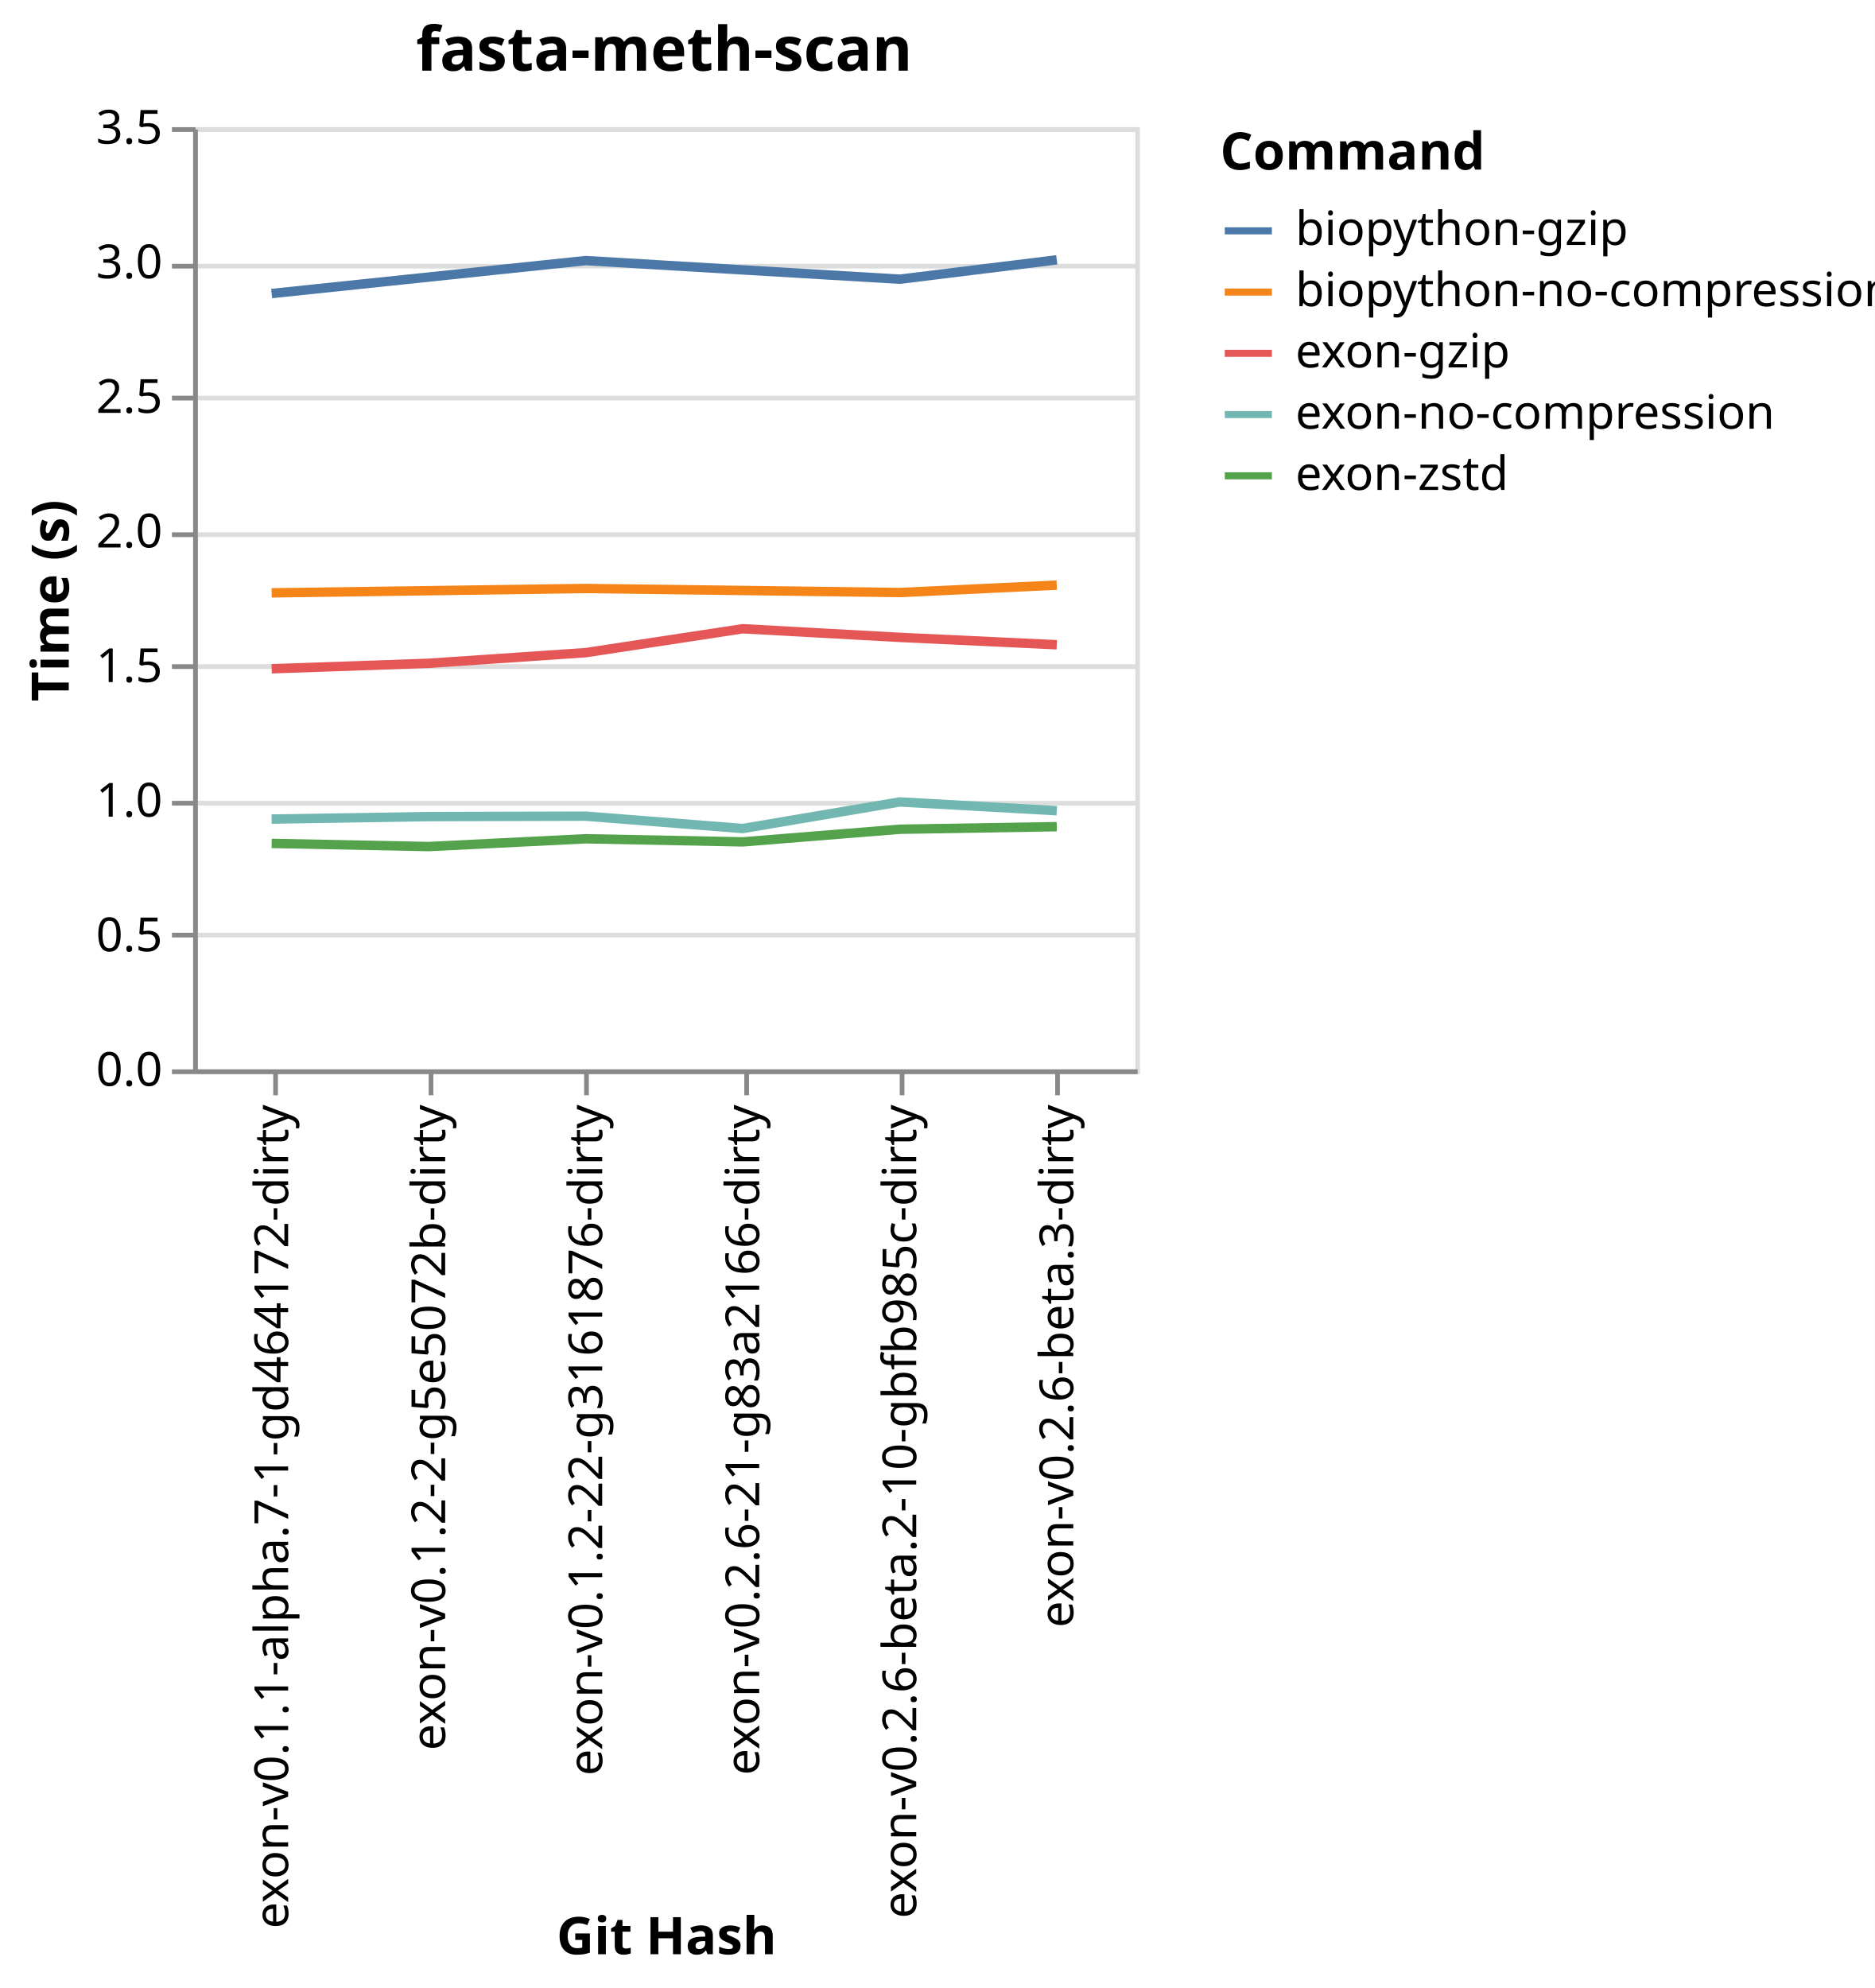
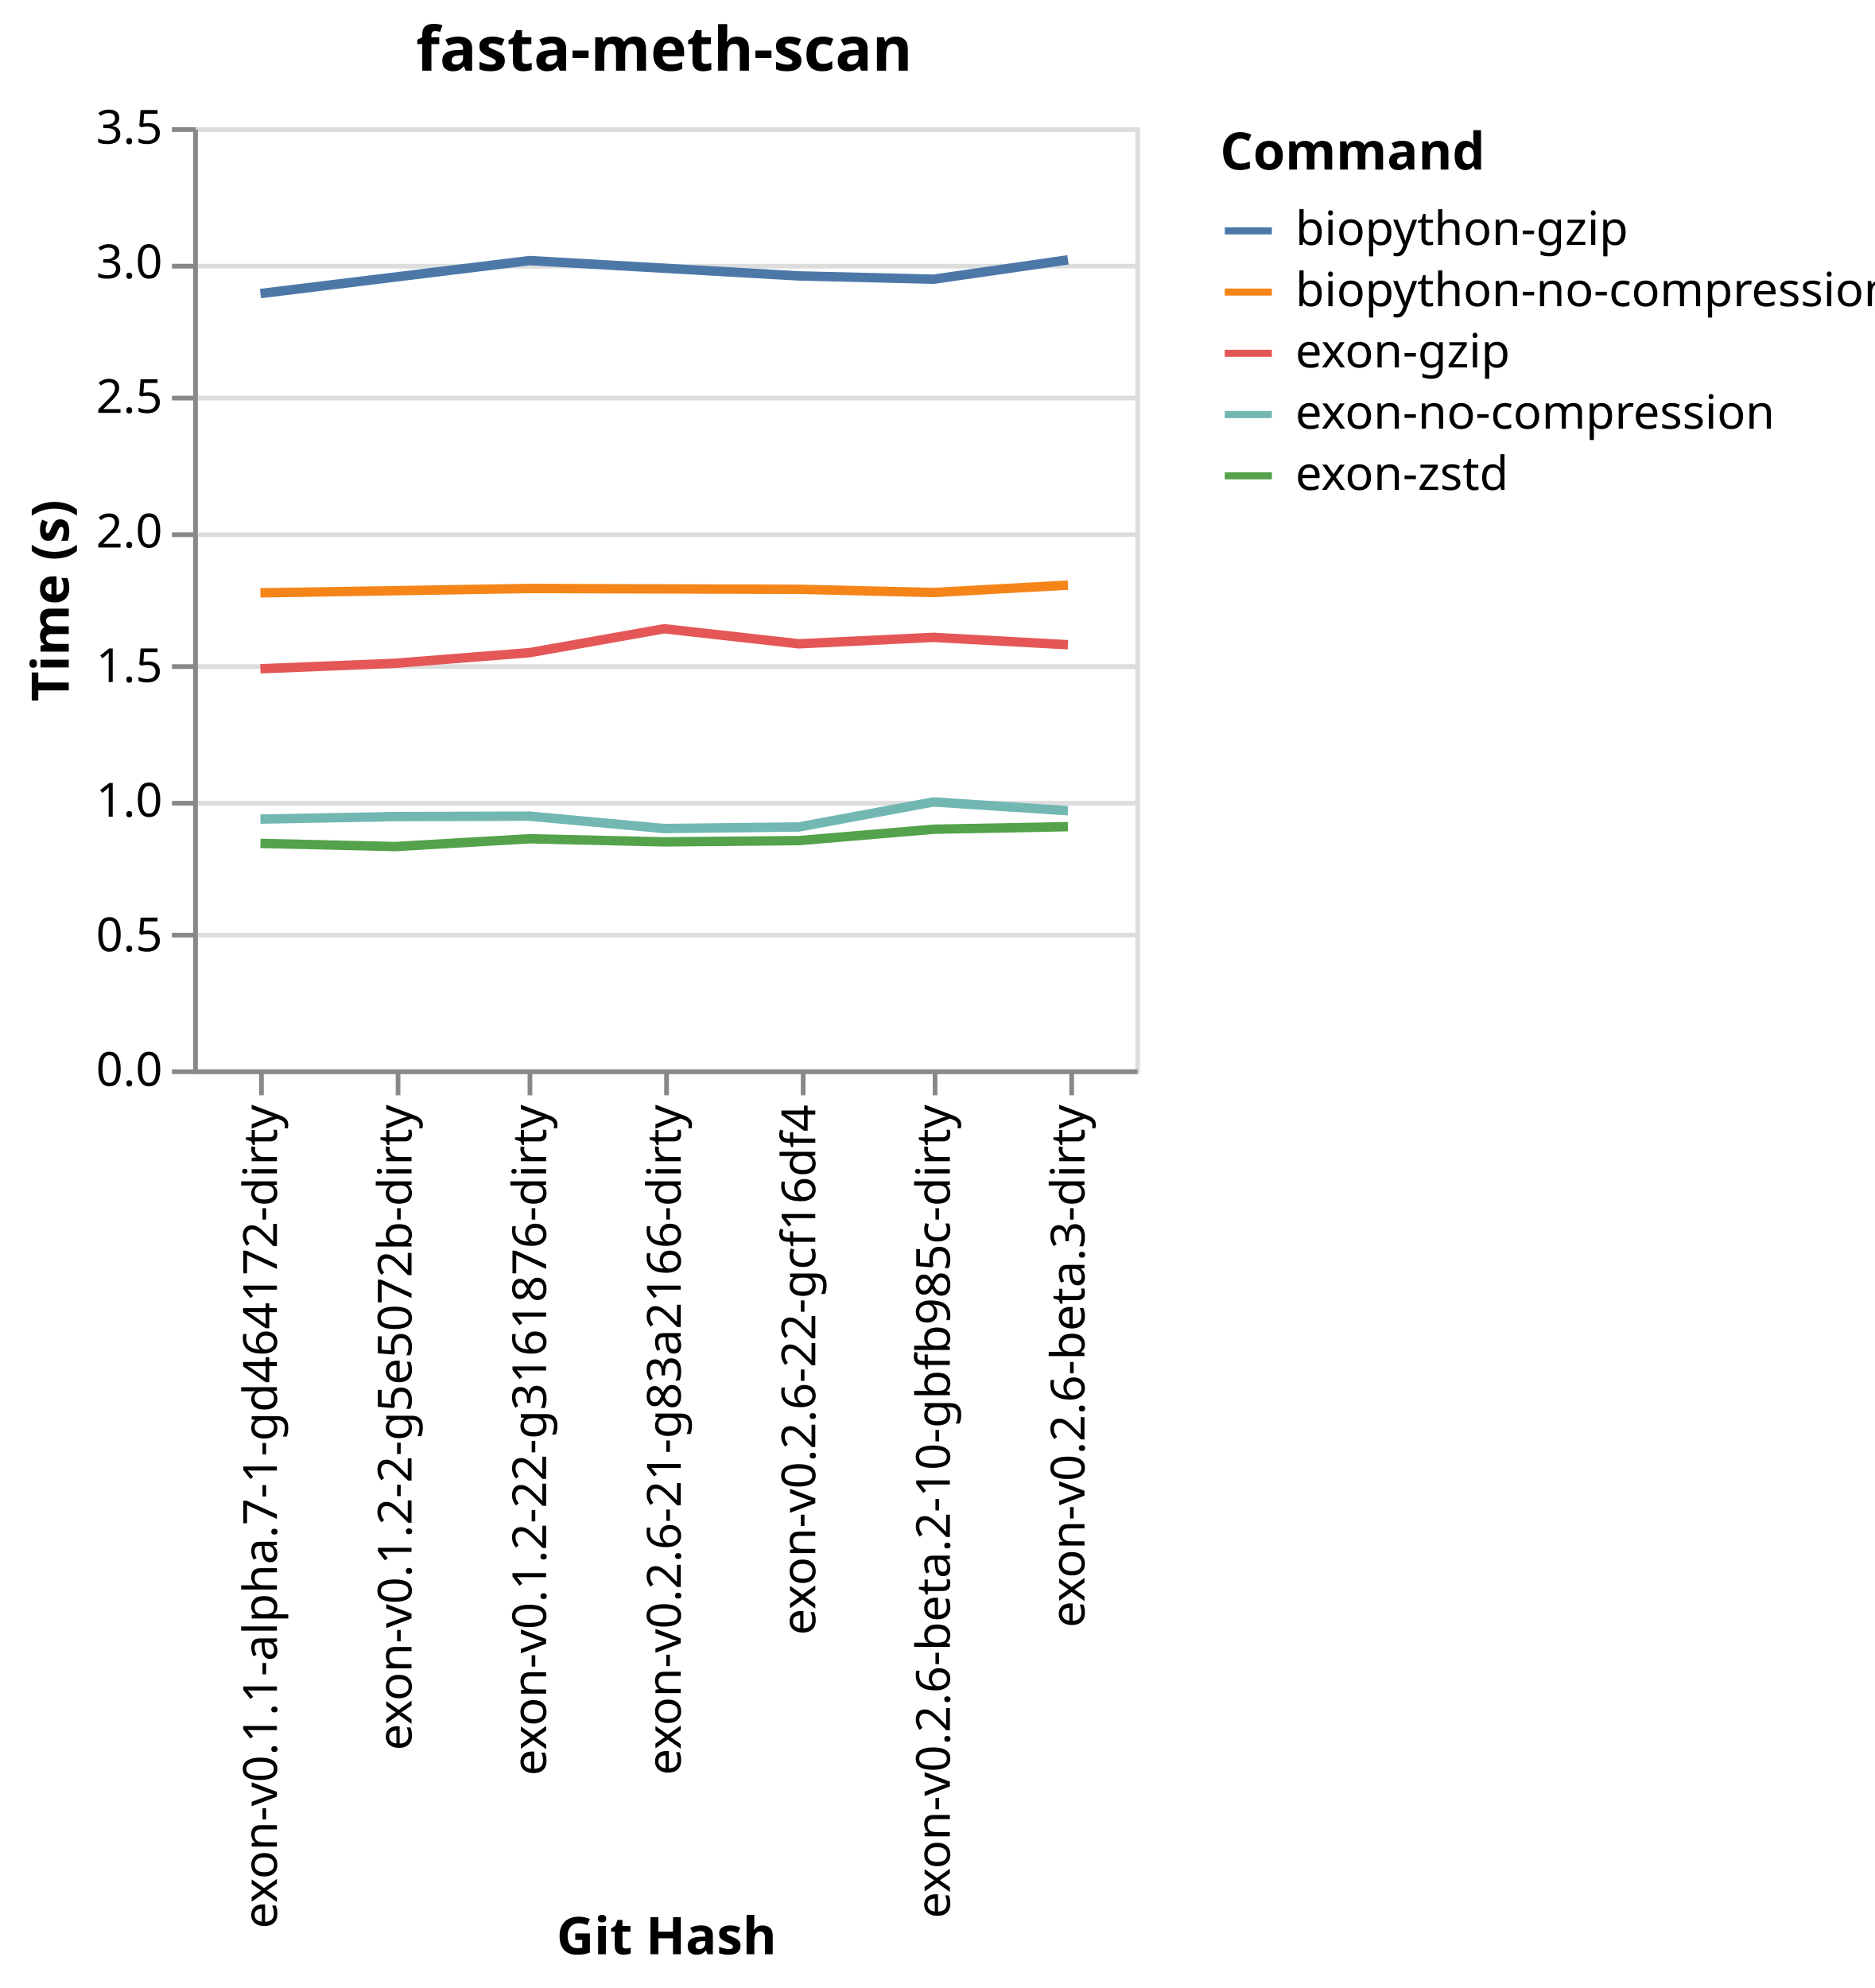
<svg xmlns="http://www.w3.org/2000/svg" version="1.1" class="marks" width="398" height="422" viewBox="0 0 398 422">
  <rect width="398" height="422" fill="white" />
  <g fill="none" stroke-miterlimit="10" transform="translate(41,27)">
    <g class="mark-group role-frame root" role="graphics-object" aria-roledescription="group mark container">
      <g transform="translate(0,0)">
        <path class="background" aria-hidden="true" d="M0.5,0.5h200v200h-200Z" stroke="#ddd" />
        <g>
          <g class="mark-group role-axis" aria-hidden="true">
            <g transform="translate(0.5,0.5)">
              <path class="background" aria-hidden="true" d="M0,0h0v0h0Z" pointer-events="none" />
              <g>
                <g class="mark-rule role-axis-grid" pointer-events="none">
                  <line transform="translate(0,200)" x2="200" y2="0" stroke="#ddd" stroke-width="1" opacity="1" />
                  <line transform="translate(0,171)" x2="200" y2="0" stroke="#ddd" stroke-width="1" opacity="1" />
                  <line transform="translate(0,143)" x2="200" y2="0" stroke="#ddd" stroke-width="1" opacity="1" />
                  <line transform="translate(0,114)" x2="200" y2="0" stroke="#ddd" stroke-width="1" opacity="1" />
                  <line transform="translate(0,86)" x2="200" y2="0" stroke="#ddd" stroke-width="1" opacity="1" />
                  <line transform="translate(0,57)" x2="200" y2="0" stroke="#ddd" stroke-width="1" opacity="1" />
                  <line transform="translate(0,29)" x2="200" y2="0" stroke="#ddd" stroke-width="1" opacity="1" />
                  <line transform="translate(0,0)" x2="200" y2="0" stroke="#ddd" stroke-width="1" opacity="1" />
                </g>
              </g>
              <path class="foreground" aria-hidden="true" d="" pointer-events="none" display="none" />
            </g>
          </g>
-           <g class="mark-group role-axis" role="graphics-symbol" aria-roledescription="axis" aria-label="X-axis titled 'Git Hash' for a discrete scale with 6 values: exon-v0.1.1-alpha.7-1-gd464172-dirty, exon-v0.1.2-2-g5e5072b-dirty, exon-v0.1.2-22-g3161876-dirty, exon-v0.2.6-21-g83a2166-dirty, exon-v0.2.6-beta.2-10-gbfb985c-dirty, exon-v0.2.6-beta.3-dirty">
+           <g class="mark-group role-axis" role="graphics-symbol" aria-roledescription="axis" aria-label="X-axis titled 'Git Hash' for a discrete scale with 7 values: exon-v0.1.1-alpha.7-1-gd464172-dirty, exon-v0.1.2-2-g5e5072b-dirty, exon-v0.1.2-22-g3161876-dirty, exon-v0.2.6-21-g83a2166-dirty, exon-v0.2.6-22-gcf16df4, exon-v0.2.6-beta.2-10-gbfb985c-dirty, exon-v0.2.6-beta.3-dirty">
            <g transform="translate(0.5,200.5)">
              <path class="background" aria-hidden="true" d="M0,0h0v0h0Z" pointer-events="none" />
              <g>
                <g class="mark-rule role-axis-tick" pointer-events="none">
-                   <line transform="translate(17,0)" x2="0" y2="5" stroke="#888" stroke-width="1" opacity="1" />
-                   <line transform="translate(50,0)" x2="0" y2="5" stroke="#888" stroke-width="1" opacity="1" />
-                   <line transform="translate(83,0)" x2="0" y2="5" stroke="#888" stroke-width="1" opacity="1" />
-                   <line transform="translate(117,0)" x2="0" y2="5" stroke="#888" stroke-width="1" opacity="1" />
-                   <line transform="translate(150,0)" x2="0" y2="5" stroke="#888" stroke-width="1" opacity="1" />
-                   <line transform="translate(183,0)" x2="0" y2="5" stroke="#888" stroke-width="1" opacity="1" />
+                   <line transform="translate(14,0)" x2="0" y2="5" stroke="#888" stroke-width="1" opacity="1" />
+                   <line transform="translate(43,0)" x2="0" y2="5" stroke="#888" stroke-width="1" opacity="1" />
+                   <line transform="translate(71,0)" x2="0" y2="5" stroke="#888" stroke-width="1" opacity="1" />
+                   <line transform="translate(100,0)" x2="0" y2="5" stroke="#888" stroke-width="1" opacity="1" />
+                   <line transform="translate(129,0)" x2="0" y2="5" stroke="#888" stroke-width="1" opacity="1" />
+                   <line transform="translate(157,0)" x2="0" y2="5" stroke="#888" stroke-width="1" opacity="1" />
+                   <line transform="translate(186,0)" x2="0" y2="5" stroke="#888" stroke-width="1" opacity="1" />
                </g>
                <g class="mark-text role-axis-label" pointer-events="none">
-                   <text text-anchor="end" transform="translate(16.66667,7) rotate(270) translate(0,3)" font-family="sans-serif" font-size="10px" fill="#000" opacity="1">exon-v0.1.1-alpha.7-1-gd464172-dirty</text>
-                   <text text-anchor="end" transform="translate(50,7) rotate(270) translate(0,3)" font-family="sans-serif" font-size="10px" fill="#000" opacity="1">exon-v0.1.2-2-g5e5072b-dirty</text>
-                   <text text-anchor="end" transform="translate(83.33333,7) rotate(270) translate(0,3)" font-family="sans-serif" font-size="10px" fill="#000" opacity="1">exon-v0.1.2-22-g3161876-dirty</text>
-                   <text text-anchor="end" transform="translate(116.6667,7) rotate(270) translate(0,3)" font-family="sans-serif" font-size="10px" fill="#000" opacity="1">exon-v0.2.6-21-g83a2166-dirty</text>
-                   <text text-anchor="end" transform="translate(150,7) rotate(270) translate(0,3)" font-family="sans-serif" font-size="10px" fill="#000" opacity="1">exon-v0.2.6-beta.2-10-gbfb985c-dirty</text>
-                   <text text-anchor="end" transform="translate(183.3333,7) rotate(270) translate(0,3)" font-family="sans-serif" font-size="10px" fill="#000" opacity="1">exon-v0.2.6-beta.3-dirty</text>
+                   <text text-anchor="end" transform="translate(14.28571,7) rotate(270) translate(0,3)" font-family="sans-serif" font-size="10px" fill="#000" opacity="1">exon-v0.1.1-alpha.7-1-gd464172-dirty</text>
+                   <text text-anchor="end" transform="translate(42.85714,7) rotate(270) translate(0,3)" font-family="sans-serif" font-size="10px" fill="#000" opacity="1">exon-v0.1.2-2-g5e5072b-dirty</text>
+                   <text text-anchor="end" transform="translate(71.42857,7) rotate(270) translate(0,3)" font-family="sans-serif" font-size="10px" fill="#000" opacity="1">exon-v0.1.2-22-g3161876-dirty</text>
+                   <text text-anchor="end" transform="translate(100,7) rotate(270) translate(0,3)" font-family="sans-serif" font-size="10px" fill="#000" opacity="1">exon-v0.2.6-21-g83a2166-dirty</text>
+                   <text text-anchor="end" transform="translate(128.5714,7) rotate(270) translate(0,3)" font-family="sans-serif" font-size="10px" fill="#000" opacity="1">exon-v0.2.6-22-gcf16df4</text>
+                   <text text-anchor="end" transform="translate(157.1429,7) rotate(270) translate(0,3)" font-family="sans-serif" font-size="10px" fill="#000" opacity="1">exon-v0.2.6-beta.2-10-gbfb985c-dirty</text>
+                   <text text-anchor="end" transform="translate(185.7143,7) rotate(270) translate(0,3)" font-family="sans-serif" font-size="10px" fill="#000" opacity="1">exon-v0.2.6-beta.3-dirty</text>
                </g>
                <g class="mark-rule role-axis-domain" pointer-events="none">
                  <line transform="translate(0,0)" x2="200" y2="0" stroke="#888" stroke-width="1" opacity="1" />
                </g>
                <g class="mark-text role-axis-title" pointer-events="none">
                  <text text-anchor="middle" transform="translate(100,187.3291)" font-family="sans-serif" font-size="11px" font-weight="bold" fill="#000" opacity="1">Git Hash</text>
                </g>
              </g>
              <path class="foreground" aria-hidden="true" d="" pointer-events="none" display="none" />
            </g>
          </g>
          <g class="mark-group role-axis" role="graphics-symbol" aria-roledescription="axis" aria-label="Y-axis titled 'Time (s)' for a linear scale with values from 0.0 to 3.5">
            <g transform="translate(0.5,0.5)">
              <path class="background" aria-hidden="true" d="M0,0h0v0h0Z" pointer-events="none" />
              <g>
                <g class="mark-rule role-axis-tick" pointer-events="none">
                  <line transform="translate(0,200)" x2="-5" y2="0" stroke="#888" stroke-width="1" opacity="1" />
                  <line transform="translate(0,171)" x2="-5" y2="0" stroke="#888" stroke-width="1" opacity="1" />
                  <line transform="translate(0,143)" x2="-5" y2="0" stroke="#888" stroke-width="1" opacity="1" />
                  <line transform="translate(0,114)" x2="-5" y2="0" stroke="#888" stroke-width="1" opacity="1" />
                  <line transform="translate(0,86)" x2="-5" y2="0" stroke="#888" stroke-width="1" opacity="1" />
                  <line transform="translate(0,57)" x2="-5" y2="0" stroke="#888" stroke-width="1" opacity="1" />
                  <line transform="translate(0,29)" x2="-5" y2="0" stroke="#888" stroke-width="1" opacity="1" />
                  <line transform="translate(0,0)" x2="-5" y2="0" stroke="#888" stroke-width="1" opacity="1" />
                </g>
                <g class="mark-text role-axis-label" pointer-events="none">
                  <text text-anchor="end" transform="translate(-7,203)" font-family="sans-serif" font-size="10px" fill="#000" opacity="1">0.0</text>
                  <text text-anchor="end" transform="translate(-7,174.4286)" font-family="sans-serif" font-size="10px" fill="#000" opacity="1">0.5</text>
                  <text text-anchor="end" transform="translate(-7,145.8571)" font-family="sans-serif" font-size="10px" fill="#000" opacity="1">1.0</text>
                  <text text-anchor="end" transform="translate(-7,117.2857)" font-family="sans-serif" font-size="10px" fill="#000" opacity="1">1.5</text>
                  <text text-anchor="end" transform="translate(-7,88.71429)" font-family="sans-serif" font-size="10px" fill="#000" opacity="1">2.0</text>
                  <text text-anchor="end" transform="translate(-7,60.14286)" font-family="sans-serif" font-size="10px" fill="#000" opacity="1">2.5</text>
                  <text text-anchor="end" transform="translate(-7,31.57143)" font-family="sans-serif" font-size="10px" fill="#000" opacity="1">3.0</text>
                  <text text-anchor="end" transform="translate(-7,3)" font-family="sans-serif" font-size="10px" fill="#000" opacity="1">3.5</text>
                </g>
                <g class="mark-rule role-axis-domain" pointer-events="none">
                  <line transform="translate(0,200)" x2="0" y2="-200" stroke="#888" stroke-width="1" opacity="1" />
                </g>
                <g class="mark-text role-axis-title" pointer-events="none">
                  <text text-anchor="middle" transform="translate(-24.90137,100) rotate(-90) translate(0,-2)" font-family="sans-serif" font-size="11px" font-weight="bold" fill="#000" opacity="1">Time (s)</text>
                </g>
              </g>
              <path class="foreground" aria-hidden="true" d="" pointer-events="none" display="none" />
            </g>
          </g>
          <g class="mark-group role-scope pathgroup" role="graphics-object" aria-roledescription="group mark container">
            <g transform="translate(0,0)">
              <path class="background" aria-hidden="true" d="M0,0h200v200h-200Z" />
              <g>
                <g class="mark-line role-mark marks" role="graphics-object" aria-roledescription="line mark container">
-                   <path aria-label="Git Hash: exon-v0.1.1-alpha.7-1-gd464172-dirty; Time (s): 1.4881599948; Command: exon-gzip" role="graphics-symbol" aria-roledescription="line mark" d="M16.667,114.962L50,113.801L83.333,111.542L116.667,106.467L150,108.297L183.333,109.863" stroke="#e45756" stroke-width="2" />
-                 </g>
-               </g>
-               <path class="foreground" aria-hidden="true" d="" display="none" />
-             </g>
-             <g transform="translate(0,0)">
-               <path class="background" aria-hidden="true" d="M0,0h200v200h-200Z" />
-               <g>
-                 <g class="mark-line role-mark marks" role="graphics-object" aria-roledescription="line mark container">
-                   <path aria-label="Git Hash: exon-v0.1.1-alpha.7-1-gd464172-dirty; Time (s): 0.839464345; Command: exon-zstd" role="graphics-symbol" aria-roledescription="line mark" d="M16.667,152.031L50,152.702L83.333,151.048L116.667,151.708L150,149.027L183.333,148.477" stroke="#54a24b" stroke-width="2" />
-                 </g>
-               </g>
-               <path class="foreground" aria-hidden="true" d="" display="none" />
-             </g>
-             <g transform="translate(0,0)">
-               <path class="background" aria-hidden="true" d="M0,0h200v200h-200Z" />
-               <g>
-                 <g class="mark-line role-mark marks" role="graphics-object" aria-roledescription="line mark container">
-                   <path aria-label="Git Hash: exon-v0.1.1-alpha.7-1-gd464172-dirty; Time (s): 0.9297865116; Command: exon-no-compression" role="graphics-symbol" aria-roledescription="line mark" d="M16.667,146.869L50,146.338L83.333,146.248L116.667,148.875L150,143.231L183.333,145.092" stroke="#72b7b2" stroke-width="2" />
-                 </g>
-               </g>
-               <path class="foreground" aria-hidden="true" d="" display="none" />
-             </g>
-             <g transform="translate(0,0)">
-               <path class="background" aria-hidden="true" d="M0,0h200v200h-200Z" />
-               <g>
-                 <g class="mark-line role-mark marks" role="graphics-object" aria-roledescription="line mark container">
-                   <path aria-label="Git Hash: exon-v0.1.1-alpha.7-1-gd464172-dirty; Time (s): 2.8820973032; Command: biopython-gzip" role="graphics-symbol" aria-roledescription="line mark" d="M16.667,35.309L83.333,28.314L150,32.268L183.333,28.158" stroke="#4c78a8" stroke-width="2" />
-                 </g>
-               </g>
-               <path class="foreground" aria-hidden="true" d="" display="none" />
-             </g>
-             <g transform="translate(0,0)">
-               <path class="background" aria-hidden="true" d="M0,0h200v200h-200Z" />
-               <g>
-                 <g class="mark-line role-mark marks" role="graphics-object" aria-roledescription="line mark container">
-                   <path aria-label="Git Hash: exon-v0.1.1-alpha.7-1-gd464172-dirty; Time (s): 1.7701729284; Command: biopython-no-compression" role="graphics-symbol" aria-roledescription="line mark" d="M16.667,98.847L83.333,97.919L150,98.778L183.333,97.204" stroke="#f58518" stroke-width="2" />
+                   <path aria-label="Git Hash: exon-v0.1.1-alpha.7-1-gd464172-dirty; Time (s): 1.4881599948; Command: exon-gzip" role="graphics-symbol" aria-roledescription="line mark" d="M14.286,114.962L42.857,113.801L71.429,111.542L100,106.467L128.571,109.664L157.143,108.297L185.714,109.863" stroke="#e45756" stroke-width="2" />
+                 </g>
+               </g>
+               <path class="foreground" aria-hidden="true" d="" display="none" />
+             </g>
+             <g transform="translate(0,0)">
+               <path class="background" aria-hidden="true" d="M0,0h200v200h-200Z" />
+               <g>
+                 <g class="mark-line role-mark marks" role="graphics-object" aria-roledescription="line mark container">
+                   <path aria-label="Git Hash: exon-v0.1.1-alpha.7-1-gd464172-dirty; Time (s): 0.839464345; Command: exon-zstd" role="graphics-symbol" aria-roledescription="line mark" d="M14.286,152.031L42.857,152.702L71.429,151.048L100,151.708L128.571,151.441L157.143,149.027L185.714,148.477" stroke="#54a24b" stroke-width="2" />
+                 </g>
+               </g>
+               <path class="foreground" aria-hidden="true" d="" display="none" />
+             </g>
+             <g transform="translate(0,0)">
+               <path class="background" aria-hidden="true" d="M0,0h200v200h-200Z" />
+               <g>
+                 <g class="mark-line role-mark marks" role="graphics-object" aria-roledescription="line mark container">
+                   <path aria-label="Git Hash: exon-v0.1.1-alpha.7-1-gd464172-dirty; Time (s): 0.9297865116; Command: exon-no-compression" role="graphics-symbol" aria-roledescription="line mark" d="M14.286,146.869L42.857,146.338L71.429,146.248L100,148.875L128.571,148.542L157.143,143.231L185.714,145.092" stroke="#72b7b2" stroke-width="2" />
+                 </g>
+               </g>
+               <path class="foreground" aria-hidden="true" d="" display="none" />
+             </g>
+             <g transform="translate(0,0)">
+               <path class="background" aria-hidden="true" d="M0,0h200v200h-200Z" />
+               <g>
+                 <g class="mark-line role-mark marks" role="graphics-object" aria-roledescription="line mark container">
+                   <path aria-label="Git Hash: exon-v0.1.1-alpha.7-1-gd464172-dirty; Time (s): 2.8820973032; Command: biopython-gzip" role="graphics-symbol" aria-roledescription="line mark" d="M14.286,35.309L71.429,28.314L128.571,31.569L157.143,32.268L185.714,28.158" stroke="#4c78a8" stroke-width="2" />
+                 </g>
+               </g>
+               <path class="foreground" aria-hidden="true" d="" display="none" />
+             </g>
+             <g transform="translate(0,0)">
+               <path class="background" aria-hidden="true" d="M0,0h200v200h-200Z" />
+               <g>
+                 <g class="mark-line role-mark marks" role="graphics-object" aria-roledescription="line mark container">
+                   <path aria-label="Git Hash: exon-v0.1.1-alpha.7-1-gd464172-dirty; Time (s): 1.7701729284; Command: biopython-no-compression" role="graphics-symbol" aria-roledescription="line mark" d="M14.286,98.847L71.429,97.919L128.571,98.095L157.143,98.778L185.714,97.204" stroke="#f58518" stroke-width="2" />
                </g>
              </g>
              <path class="foreground" aria-hidden="true" d="" display="none" />
            </g>
          </g>
          <g class="mark-group role-legend" role="graphics-symbol" aria-roledescription="legend" aria-label="Symbol legend titled 'Command' for stroke color with 5 values: biopython-gzip, biopython-no-compression, exon-gzip, exon-no-compression, exon-zstd">
            <g transform="translate(218,0)">
              <path class="background" aria-hidden="true" d="M0,0h134v79h-134Z" pointer-events="none" />
              <g>
                <g class="mark-group role-legend-entry">
                  <g transform="translate(0,16)">
                    <path class="background" aria-hidden="true" d="M0,0h0v0h0Z" pointer-events="none" />
                    <g>
                      <g class="mark-group role-scope" role="graphics-object" aria-roledescription="group mark container">
                        <g transform="translate(0,0)">
                          <path class="background" aria-hidden="true" d="M0,0h133.842v11h-133.842Z" pointer-events="none" opacity="1" />
                          <g>
                            <g class="mark-symbol role-legend-symbol" pointer-events="none">
                              <path transform="translate(6,6)" d="M-5,0L5,0" stroke="#4c78a8" stroke-width="1.5" opacity="1" />
                            </g>
                            <g class="mark-text role-legend-label" pointer-events="none">
                              <text text-anchor="start" transform="translate(16,9)" font-family="sans-serif" font-size="10px" fill="#000" opacity="1">biopython-gzip</text>
                            </g>
                          </g>
                          <path class="foreground" aria-hidden="true" d="" pointer-events="none" display="none" />
                        </g>
                        <g transform="translate(0,13)">
                          <path class="background" aria-hidden="true" d="M0,0h133.842v11h-133.842Z" pointer-events="none" opacity="1" />
                          <g>
                            <g class="mark-symbol role-legend-symbol" pointer-events="none">
                              <path transform="translate(6,6)" d="M-5,0L5,0" stroke="#f58518" stroke-width="1.5" opacity="1" />
                            </g>
                            <g class="mark-text role-legend-label" pointer-events="none">
                              <text text-anchor="start" transform="translate(16,9)" font-family="sans-serif" font-size="10px" fill="#000" opacity="1">biopython-no-compression</text>
                            </g>
                          </g>
                          <path class="foreground" aria-hidden="true" d="" pointer-events="none" display="none" />
                        </g>
                        <g transform="translate(0,26)">
                          <path class="background" aria-hidden="true" d="M0,0h133.842v11h-133.842Z" pointer-events="none" opacity="1" />
                          <g>
                            <g class="mark-symbol role-legend-symbol" pointer-events="none">
                              <path transform="translate(6,6)" d="M-5,0L5,0" stroke="#e45756" stroke-width="1.5" opacity="1" />
                            </g>
                            <g class="mark-text role-legend-label" pointer-events="none">
                              <text text-anchor="start" transform="translate(16,9)" font-family="sans-serif" font-size="10px" fill="#000" opacity="1">exon-gzip</text>
                            </g>
                          </g>
                          <path class="foreground" aria-hidden="true" d="" pointer-events="none" display="none" />
                        </g>
                        <g transform="translate(0,39)">
                          <path class="background" aria-hidden="true" d="M0,0h133.842v11h-133.842Z" pointer-events="none" opacity="1" />
                          <g>
                            <g class="mark-symbol role-legend-symbol" pointer-events="none">
                              <path transform="translate(6,6)" d="M-5,0L5,0" stroke="#72b7b2" stroke-width="1.5" opacity="1" />
                            </g>
                            <g class="mark-text role-legend-label" pointer-events="none">
                              <text text-anchor="start" transform="translate(16,9)" font-family="sans-serif" font-size="10px" fill="#000" opacity="1">exon-no-compression</text>
                            </g>
                          </g>
                          <path class="foreground" aria-hidden="true" d="" pointer-events="none" display="none" />
                        </g>
                        <g transform="translate(0,52)">
                          <path class="background" aria-hidden="true" d="M0,0h133.842v11h-133.842Z" pointer-events="none" opacity="1" />
                          <g>
                            <g class="mark-symbol role-legend-symbol" pointer-events="none">
                              <path transform="translate(6,6)" d="M-5,0L5,0" stroke="#54a24b" stroke-width="1.5" opacity="1" />
                            </g>
                            <g class="mark-text role-legend-label" pointer-events="none">
                              <text text-anchor="start" transform="translate(16,9)" font-family="sans-serif" font-size="10px" fill="#000" opacity="1">exon-zstd</text>
                            </g>
                          </g>
                          <path class="foreground" aria-hidden="true" d="" pointer-events="none" display="none" />
                        </g>
                      </g>
                    </g>
                    <path class="foreground" aria-hidden="true" d="" pointer-events="none" display="none" />
                  </g>
                </g>
                <g class="mark-text role-legend-title" pointer-events="none">
                  <text text-anchor="start" transform="translate(0,9)" font-family="sans-serif" font-size="11px" font-weight="bold" fill="#000" opacity="1">Command</text>
                </g>
              </g>
              <path class="foreground" aria-hidden="true" d="" pointer-events="none" display="none" />
            </g>
          </g>
          <g class="mark-group role-title">
            <g transform="translate(100,-22)">
              <path class="background" aria-hidden="true" d="M0,0h0v0h0Z" pointer-events="none" />
              <g>
                <g class="mark-text role-title-text" role="graphics-symbol" aria-roledescription="title" aria-label="Title text 'fasta-meth-scan'" pointer-events="none">
                  <text text-anchor="middle" transform="translate(0,10)" font-family="sans-serif" font-size="13px" font-weight="bold" fill="#000" opacity="1">fasta-meth-scan</text>
                </g>
              </g>
              <path class="foreground" aria-hidden="true" d="" pointer-events="none" display="none" />
            </g>
          </g>
        </g>
        <path class="foreground" aria-hidden="true" d="" display="none" />
      </g>
    </g>
  </g>
</svg>
